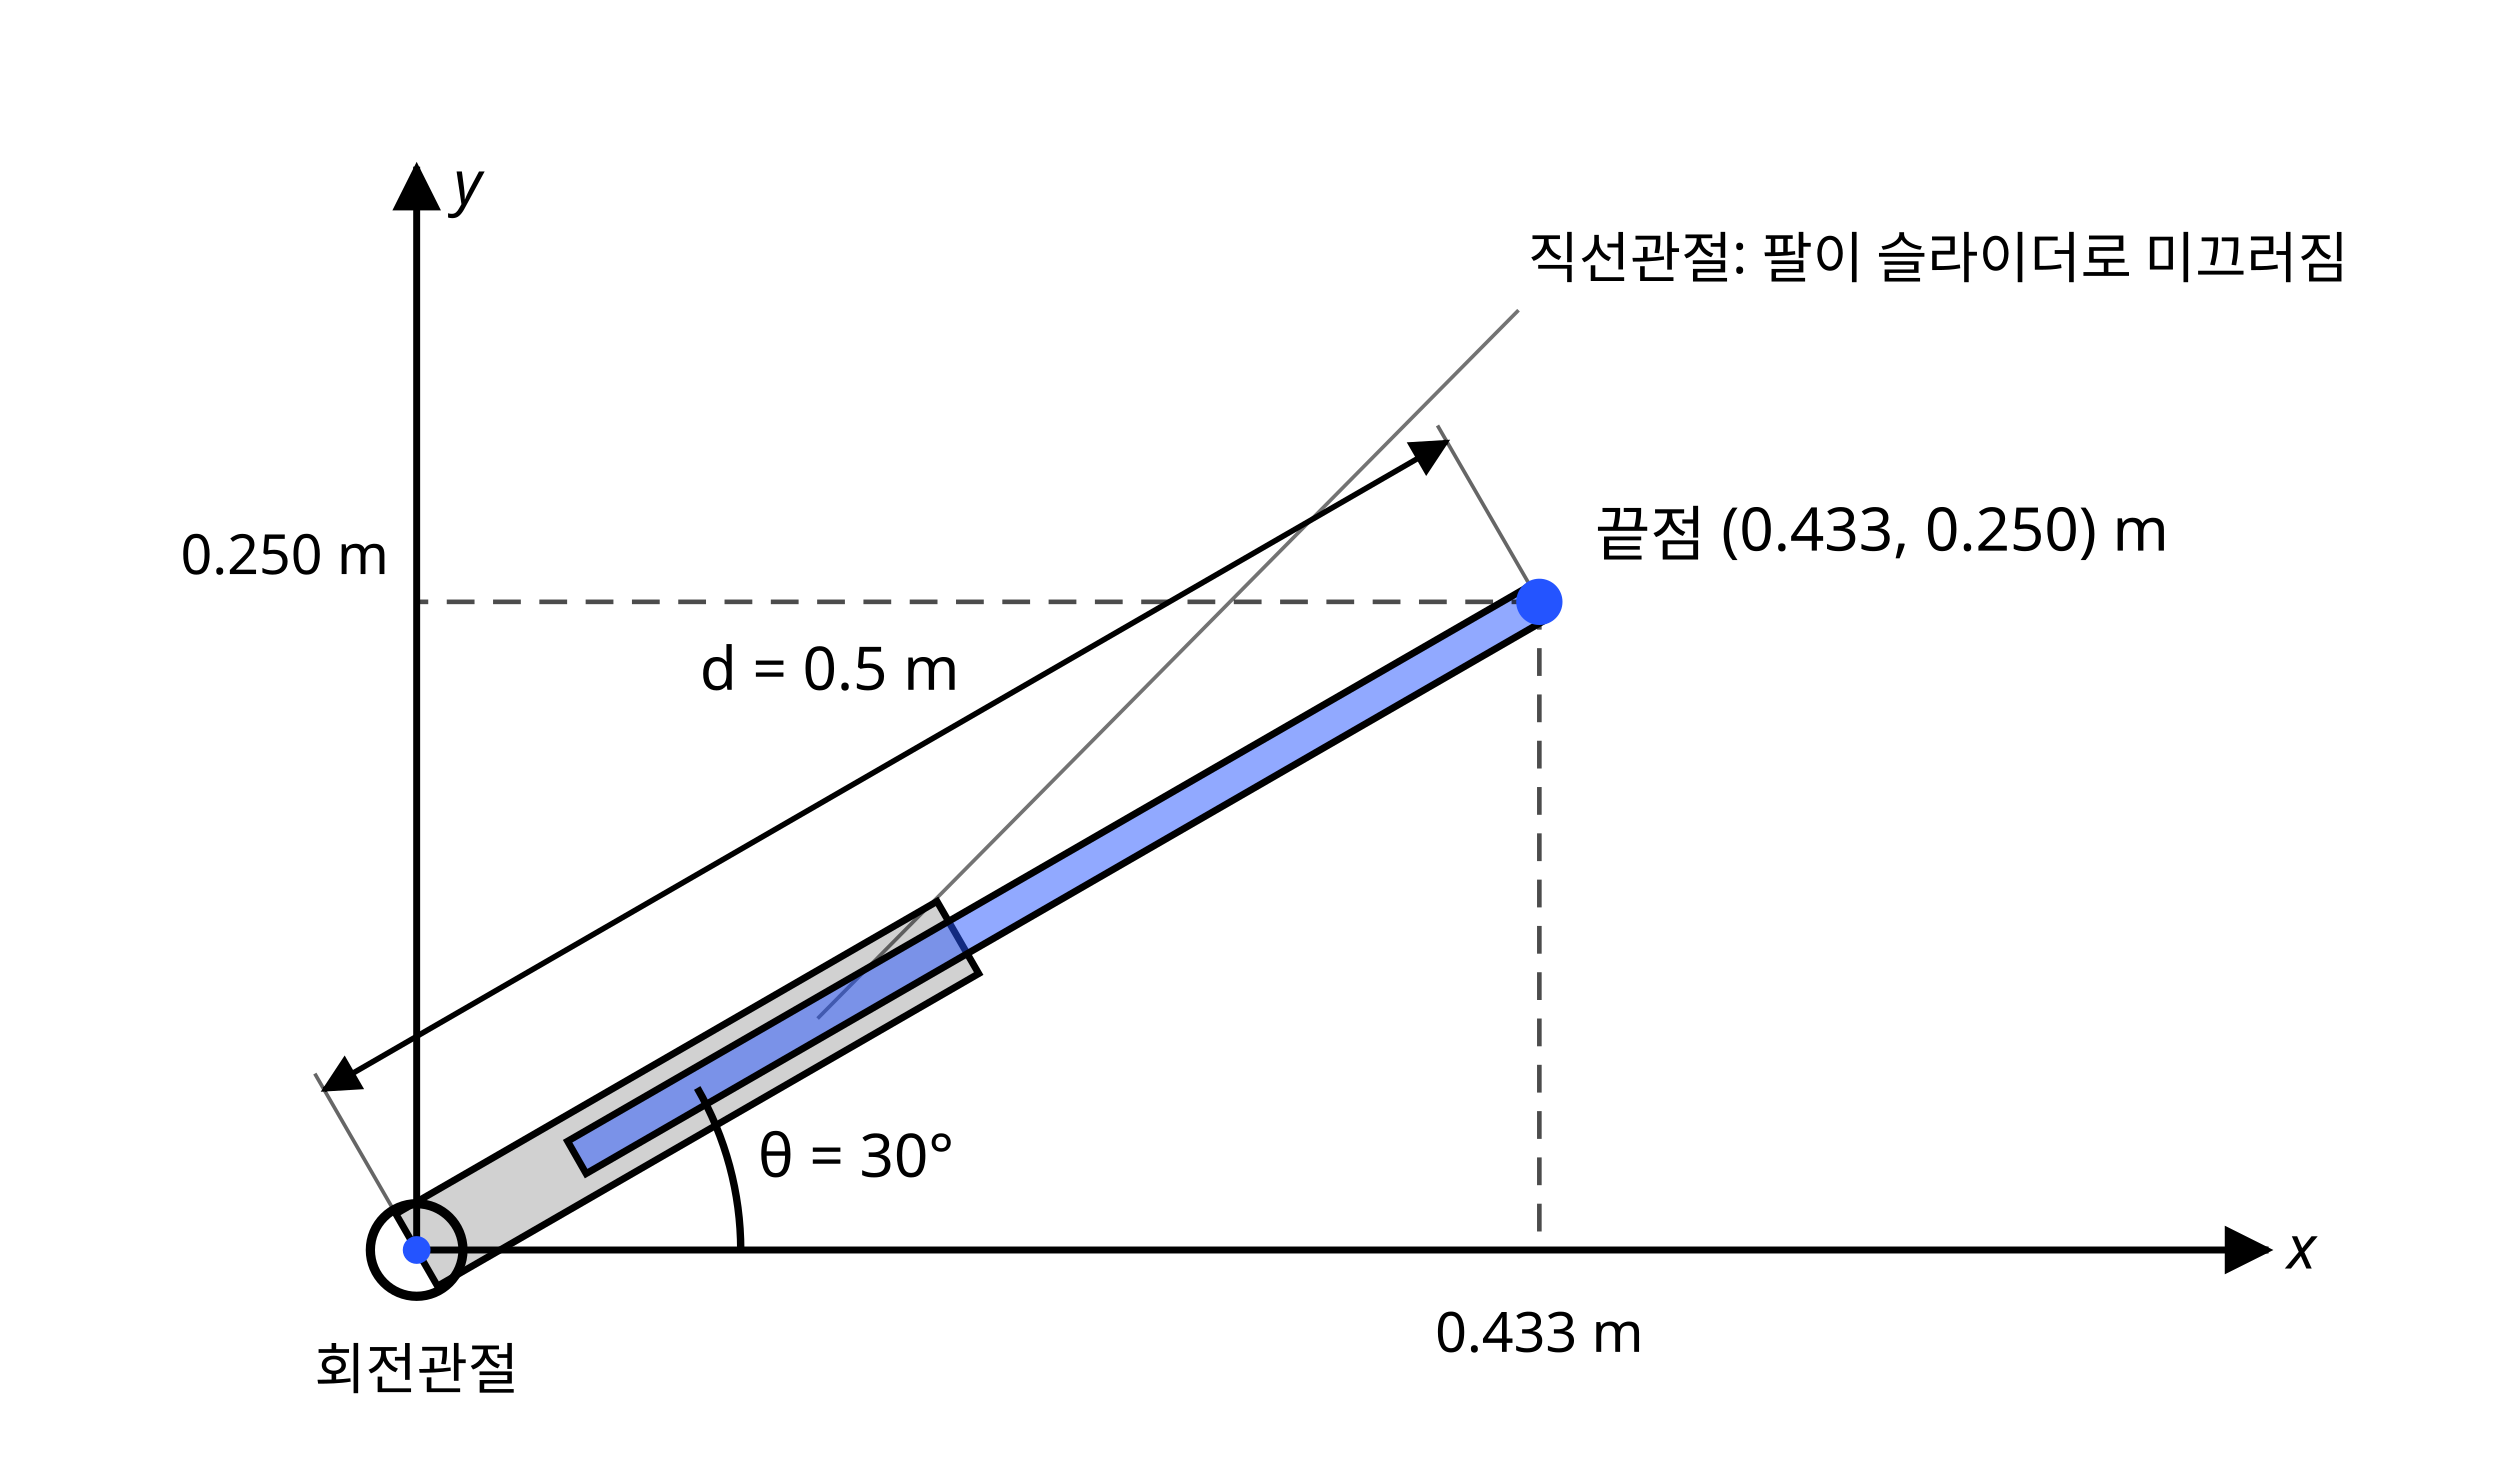
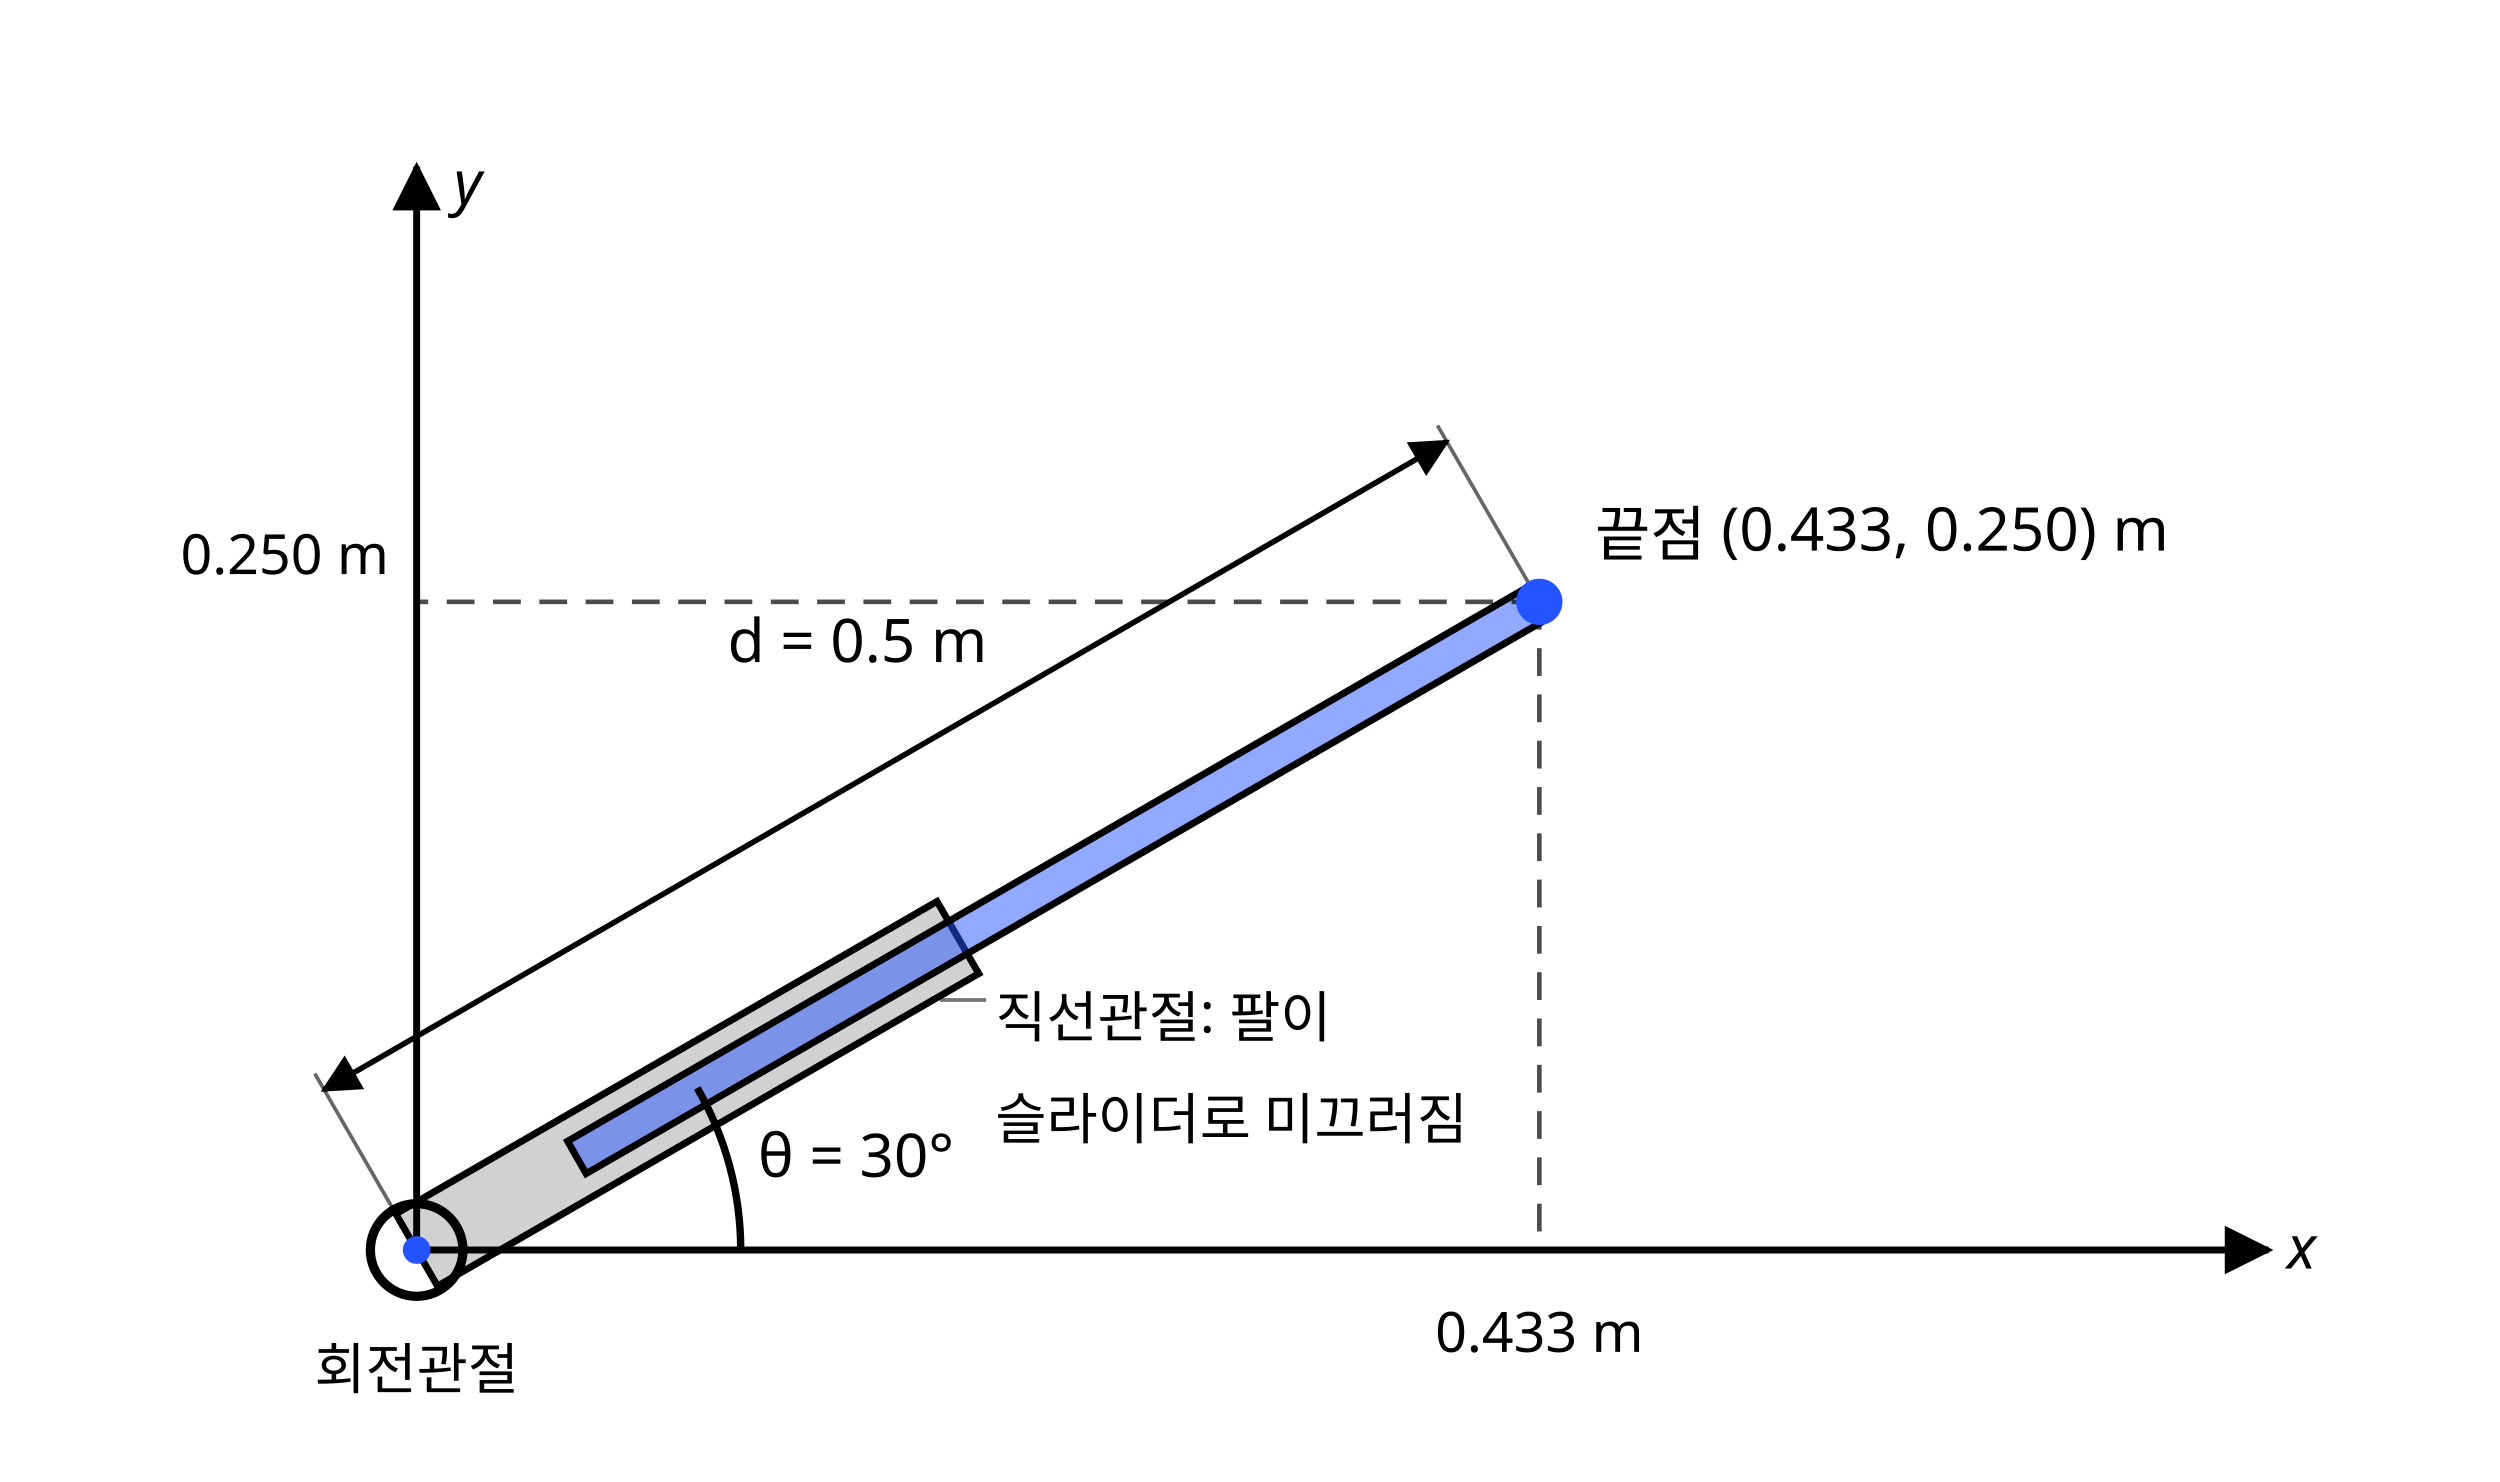
<svg xmlns="http://www.w3.org/2000/svg" class="si si-illus" viewBox="0 0 540 320" style="max-width:540px;color:var(--si-ink,var(--text,#1f2328))" role="img" aria-labelledby="prismatic-joint-t" font-family="'Pretendard','Noto Sans KR','Apple SD Gothic Neo',sans-serif" font-size="13" fill="currentColor">
  <defs>
    <marker id="prismatic-joint-ar" viewBox="0 0 10 10" refX="9" refY="5" markerWidth="7" markerHeight="7" orient="auto-start-reverse">
      <path d="M0,0L10,5L0,10z" style="fill:currentColor" />
    </marker>
  </defs>
-   <line x1="176.6" y1="220" x2="328" y2="67" class="si-leader" style="stroke:currentColor" stroke-opacity="0.55" stroke-width="0.8" />
+   <line x1="203" y1="216" x2="213" y2="216" class="si-leader" style="stroke:currentColor" stroke-opacity="0.55" stroke-width="0.8" />
  <line x1="90" y1="270" x2="490" y2="270" style="stroke:currentColor;fill:none" stroke-width="1.5" marker-end="url(#prismatic-joint-ar)" />
  <text x="494" y="274" font-style="italic">x</text>
  <line x1="90" y1="270" x2="90" y2="36" style="stroke:currentColor;fill:none" stroke-width="1.5" marker-end="url(#prismatic-joint-ar)" />
  <text x="98" y="44" font-style="italic">y</text>
  <polygon points="85.5,262.2 202.4,194.7 211.4,210.3 94.5,277.8" style="stroke:currentColor;fill:currentColor" stroke-width="1.5" fill-opacity="0.18" />
  <polygon points="122.6,246.5 330.5,126.5 334.5,133.5 126.6,253.5" style="stroke:currentColor;fill:var(--si-accent,#2454ff)" stroke-width="1.5" fill-opacity="0.5" />
  <circle cx="90" cy="270" r="10" style="stroke:currentColor;fill:none" stroke-width="2" />
  <circle cx="90" cy="270" r="3" style="stroke:none;fill:var(--si-accent,#2454ff)" stroke-width="1.6" />
  <path d="M160,270 A70,70 0 0 0 150.6,235" style="stroke:currentColor;fill:none" stroke-width="1.6" />
  <text x="184.9" y="254.2" text-anchor="middle">θ = 30°</text>
  <line x1="70" y1="235.4" x2="312.5" y2="95.4" style="stroke:currentColor;fill:none" stroke-width="1.2" marker-end="url(#prismatic-joint-ar)" marker-start="url(#prismatic-joint-ar)" />
  <line x1="85.5" y1="262.2" x2="68" y2="231.9" style="stroke:currentColor;fill:none" stroke-width="0.8" opacity="0.6" />
  <line x1="330.5" y1="126.5" x2="310.5" y2="91.9" style="stroke:currentColor;fill:none" stroke-width="0.8" opacity="0.6" />
-   <text x="179.2" y="149" text-anchor="middle">d = 0.5 m</text>
+   <text x="185.2" y="143" text-anchor="middle">d = 0.5 m</text>
  <line x1="332.5" y1="130" x2="332.5" y2="270" style="stroke:currentColor;fill:none" stroke-width="1" stroke-dasharray="6 4" opacity="0.7" />
  <line x1="332.5" y1="130" x2="90" y2="130" style="stroke:currentColor;fill:none" stroke-width="1" stroke-dasharray="6 4" opacity="0.7" />
  <circle cx="332.5" cy="130" r="5" style="stroke:none;fill:var(--si-accent,#2454ff)" stroke-width="1.6" />
  <text x="344.5" y="120">끝점 (0.433, 0.250) m</text>
  <text x="332.5" y="292" text-anchor="middle" font-size="12">0.433 m</text>
  <text x="84" y="124" text-anchor="end" font-size="12">0.250 m</text>
  <text x="90" y="300" text-anchor="middle" font-size="12">회전관절</text>
-   <text x="330" y="60" font-size="12">직선관절: 팔이 슬라이더로 미끄러짐</text>
+   <text x="215" y="224" font-size="12">직선관절: 팔이</text>
+   <text x="215" y="246" font-size="12">슬라이더로 미끄러짐</text>
</svg>
